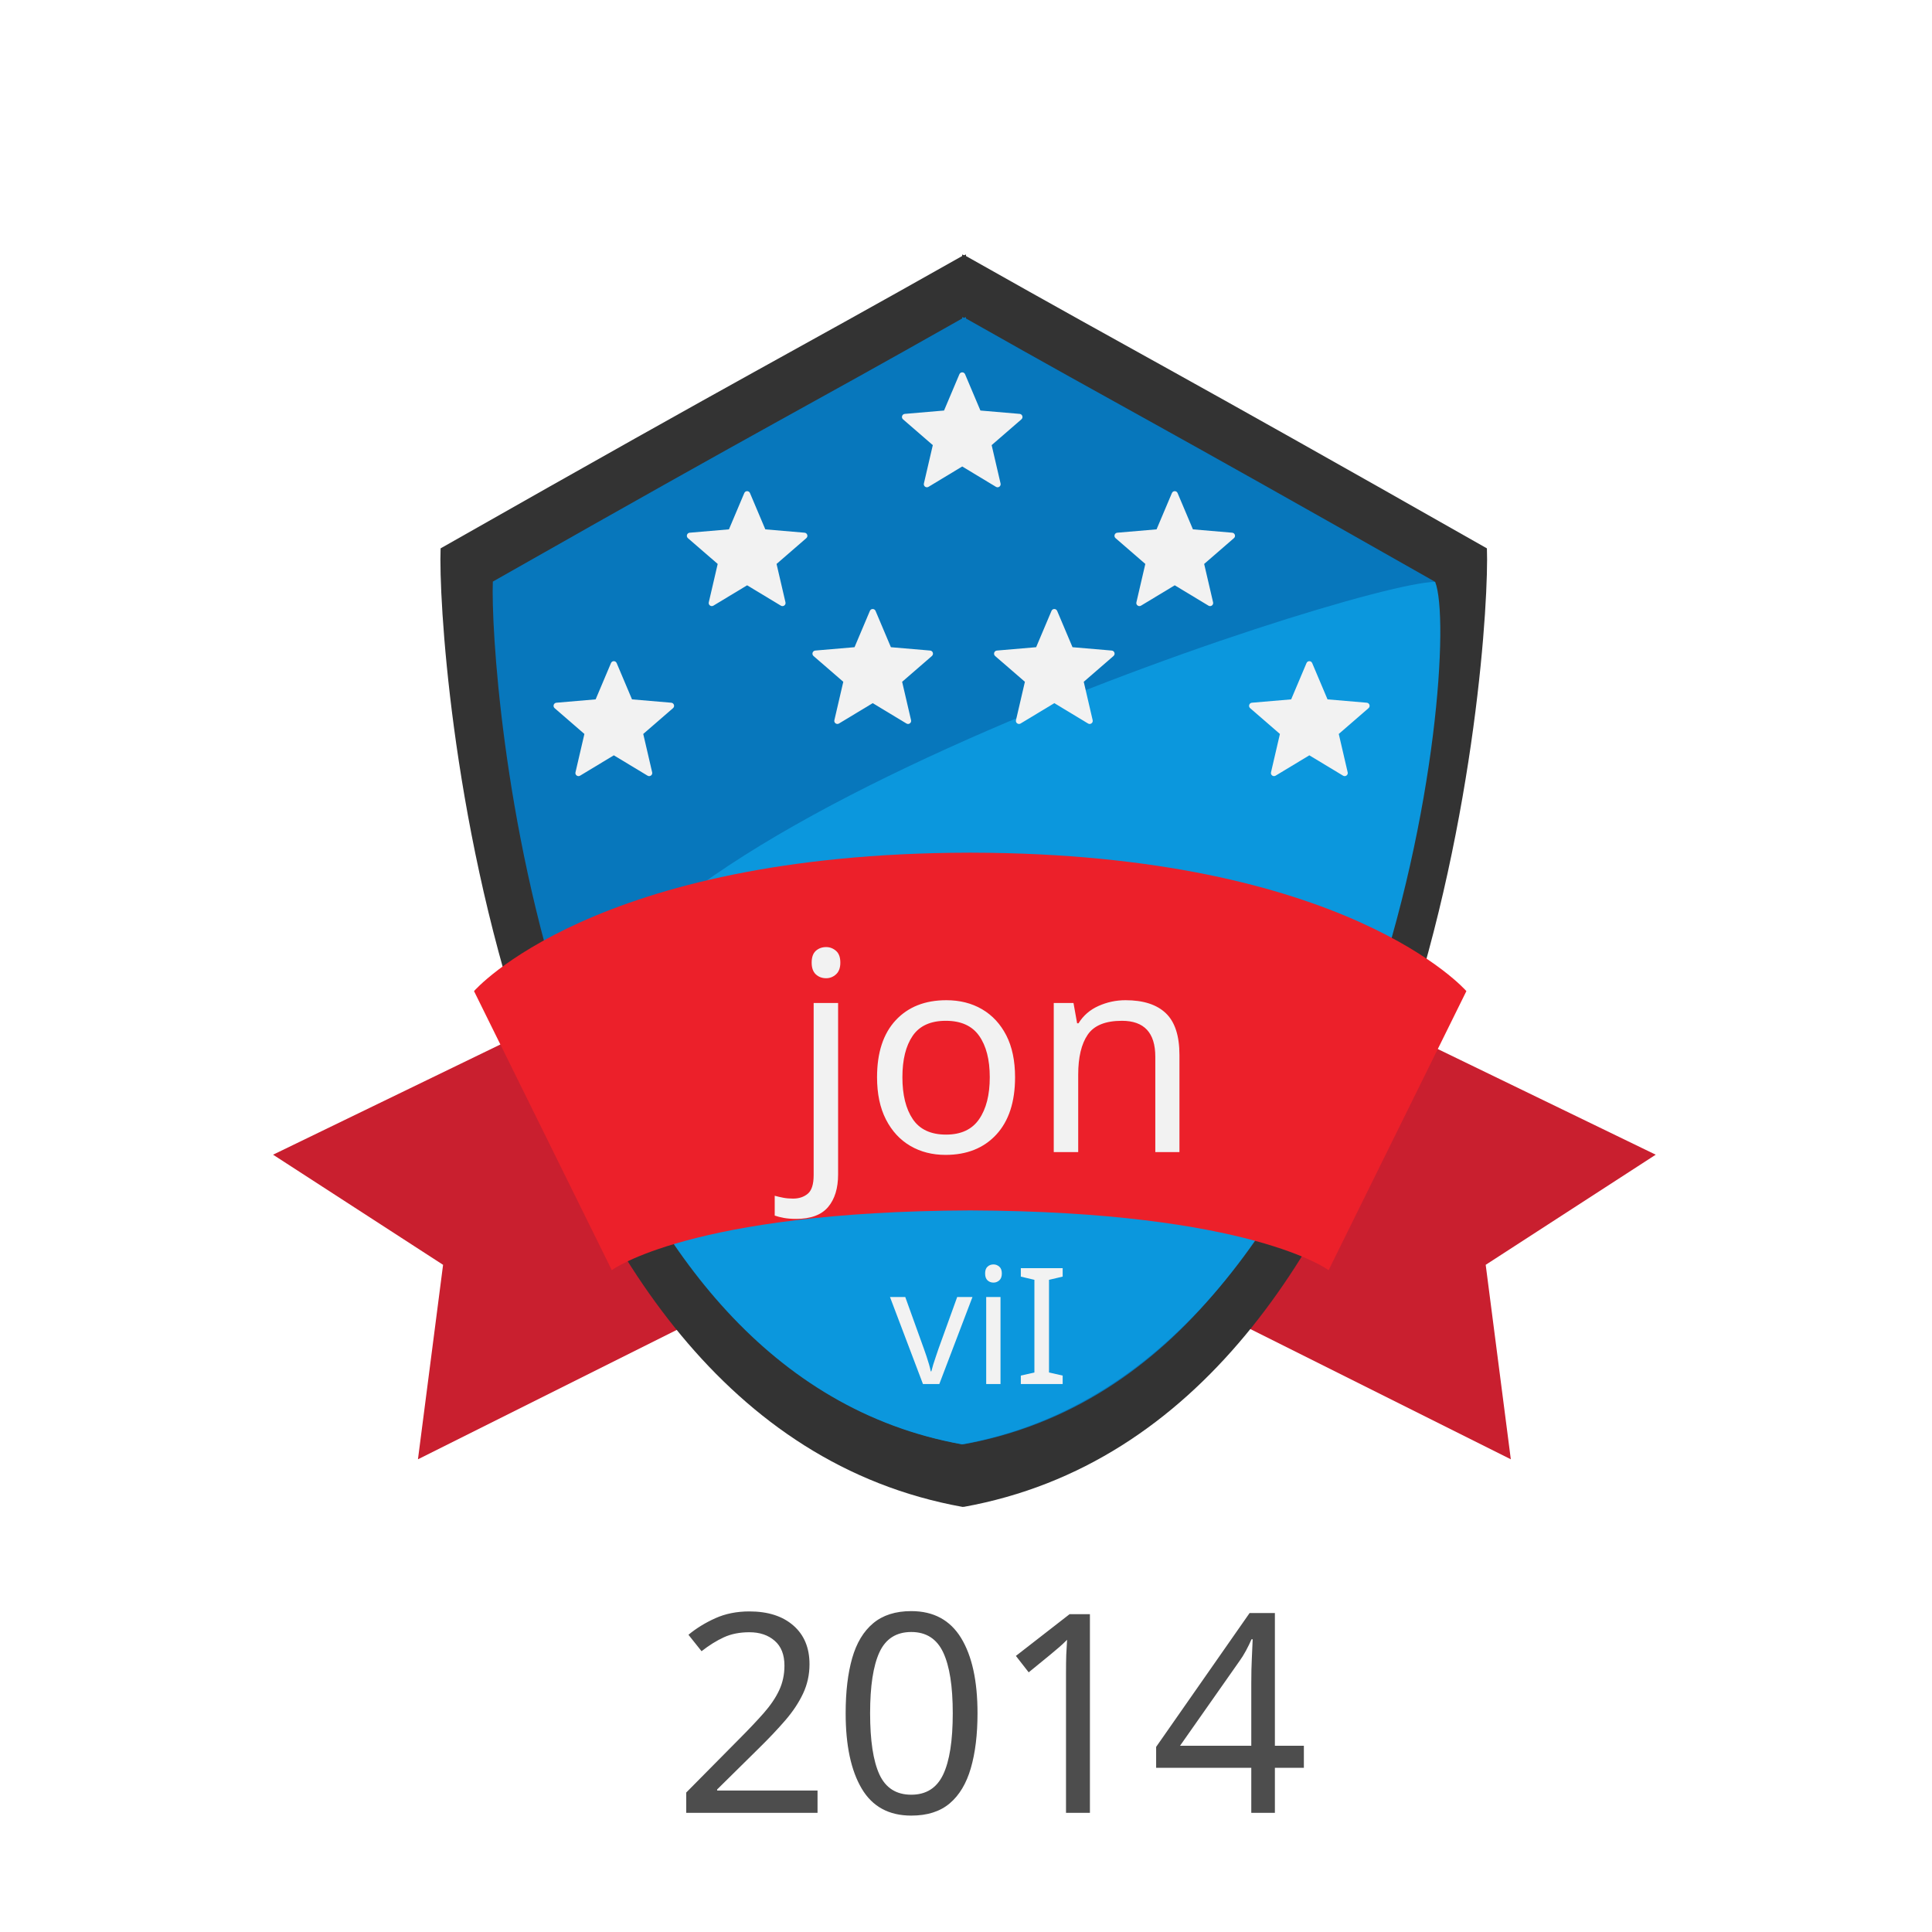
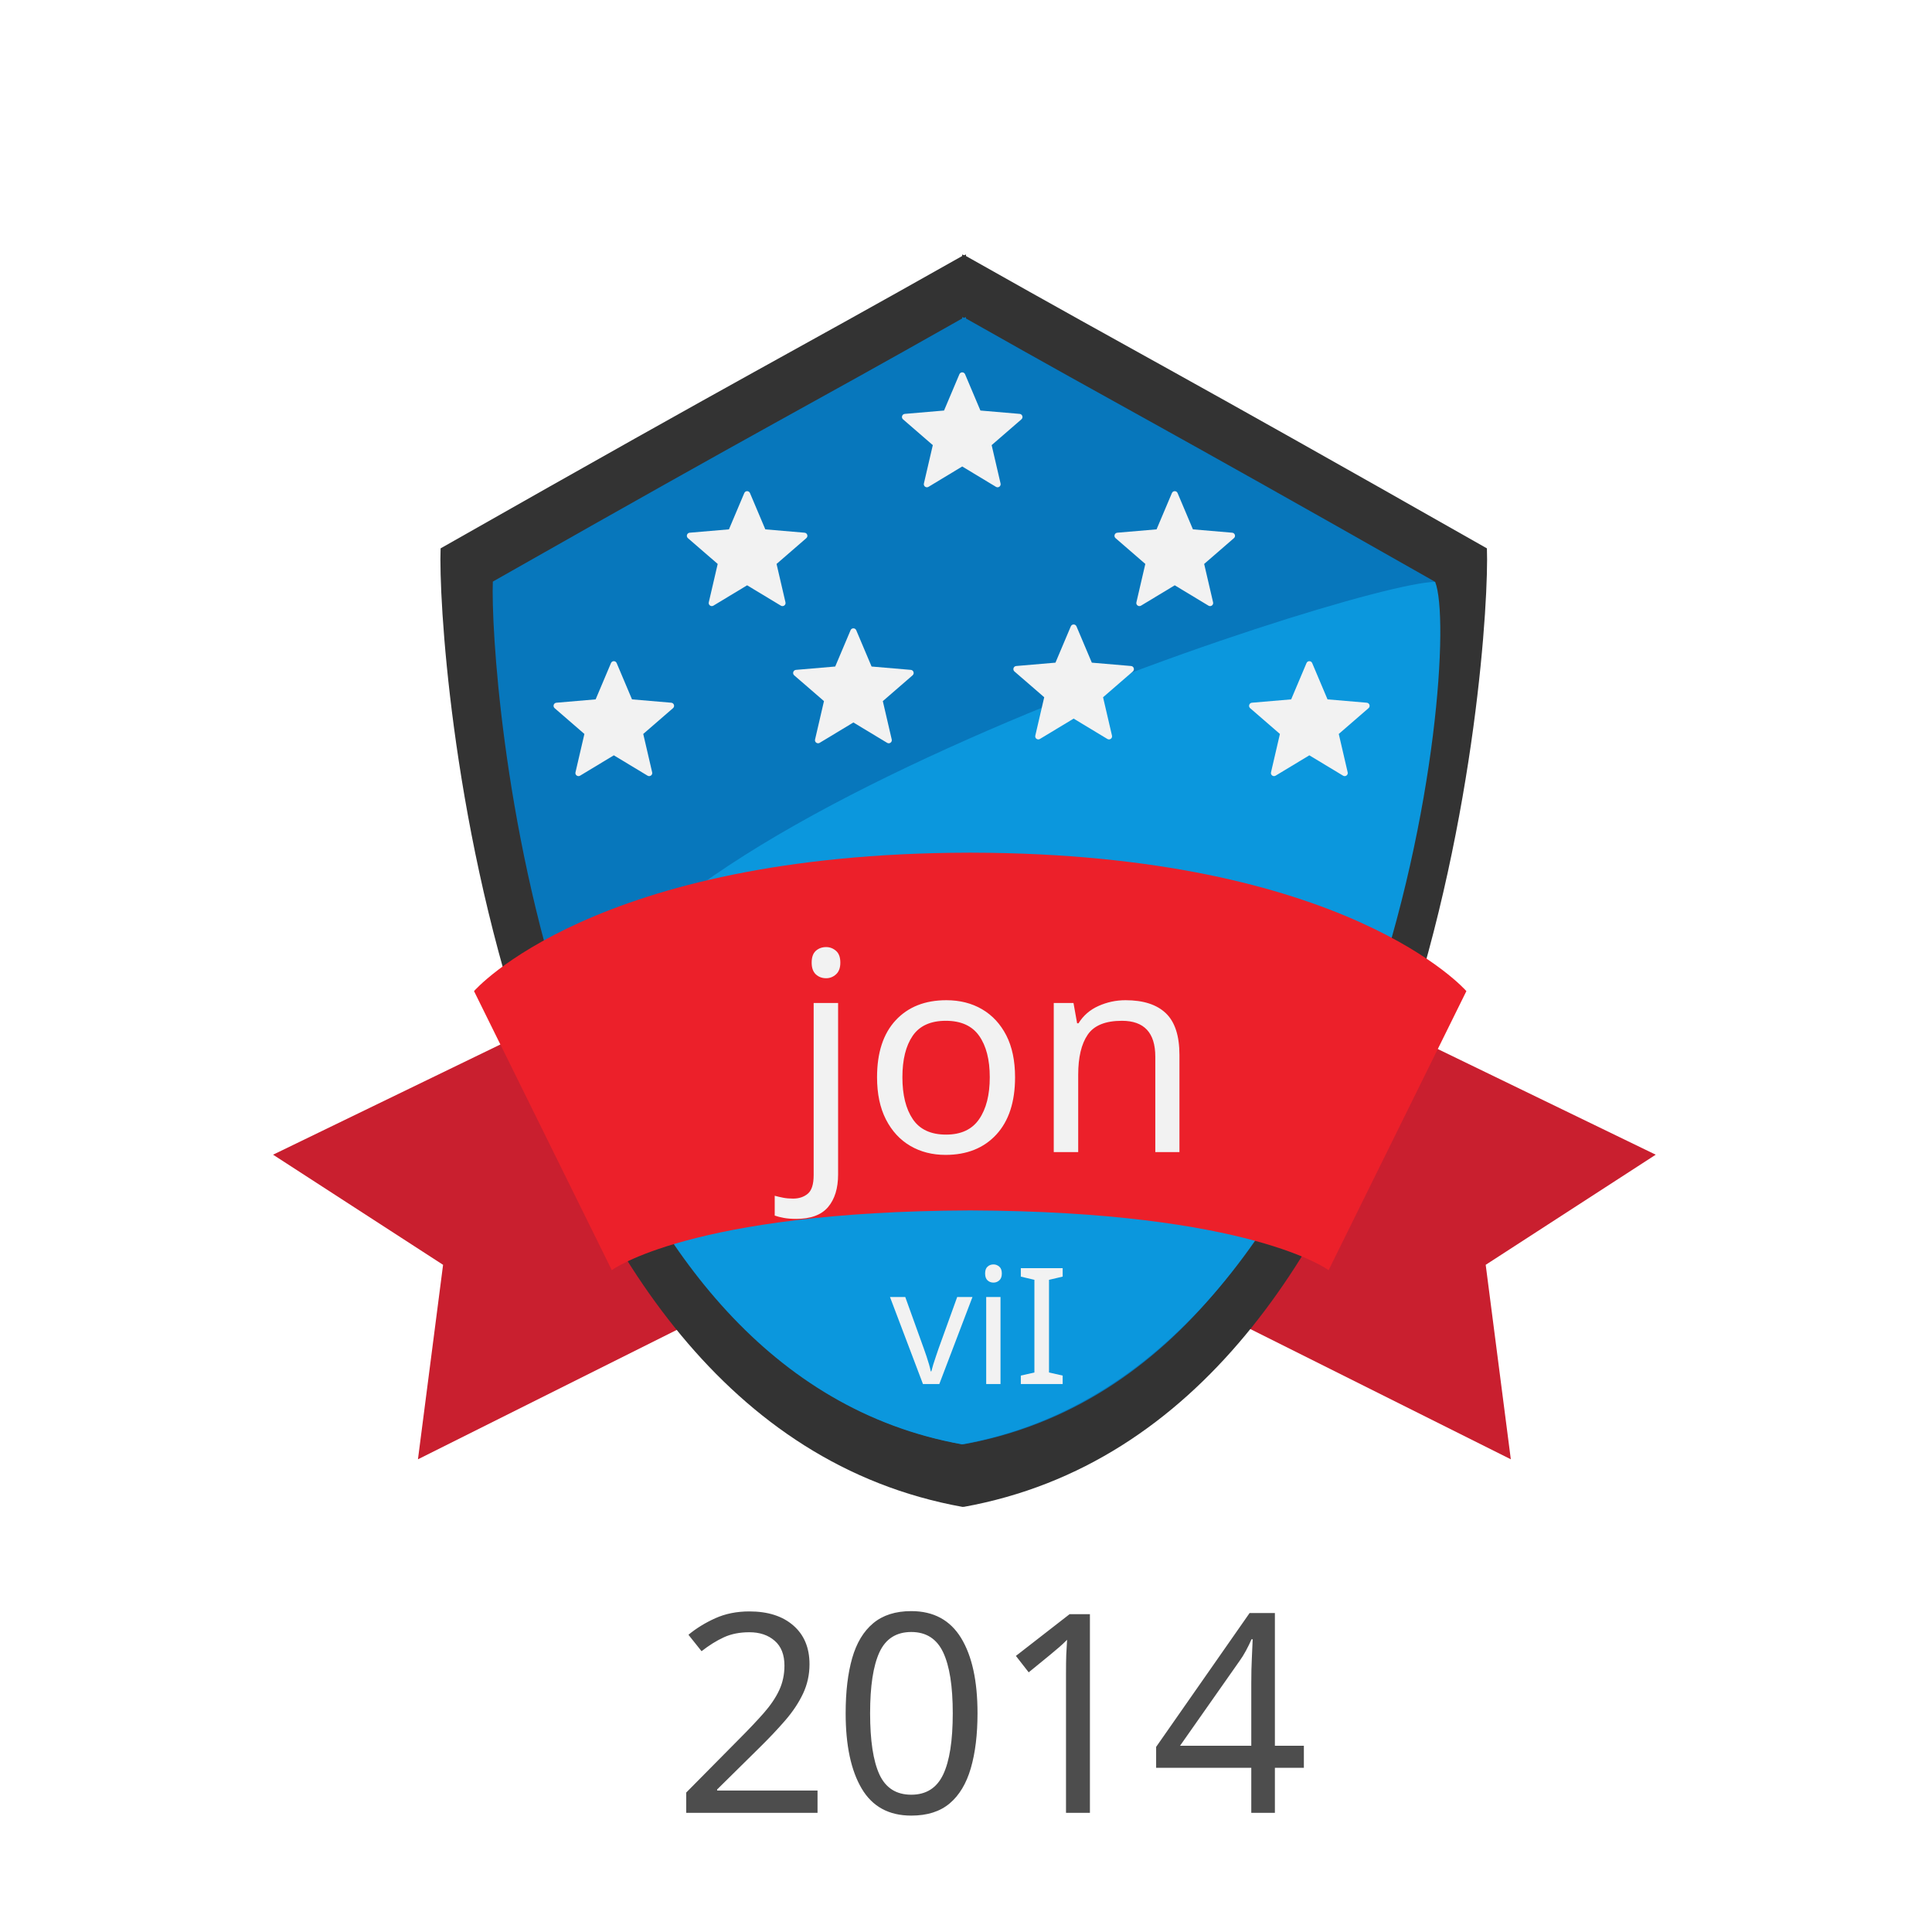
<svg xmlns="http://www.w3.org/2000/svg" version="1.1" x="0px" y="0px" width="500px" height="500px" viewBox="-70.667 -65.833 500 500" overflow="visible" enable-background="new -70.667 -65.833 500 500" xml:space="preserve">
  <defs>
</defs>
  <polygon fill="#C91F2F" points="357.832,233.001 286.667,198.5 245,274.167 320.333,311.833 313.831,261.501 " />
  <polygon fill="#C91F2F" points="0,233.001 71.165,198.5 112.832,274.167 37.499,311.833 44.001,261.501 " />
  <path fill="#333333" d="M314.144,76.083c-85.209-48.394-85.811-47.986-134.811-75.656V0c0,0.072-0.372,0.142-0.5,0.214  c-0.128-0.072-0.5-0.142-0.5-0.214v0.428c-49,27.669-49.764,27.262-134.973,75.656c-1,25.5,12.659,226.083,135.159,248.083  c-0.02-0.1,0.095-0.109,0.106,0C301.125,302.167,315.144,101.584,314.144,76.083z" />
  <path fill="#0777BC" d="M300.634,84.684c-76.688-43.555-77.301-43.188-121.301-68.09v-0.385c0,0.065-0.385,0.128-0.5,0.192  c-0.115-0.064-0.5-0.127-0.5-0.192v0.385c-44,24.902-44.767,24.535-121.455,68.09c-0.9,22.951,11.404,203.475,121.654,223.275  c-0.019-0.09,0.105-0.099,0.115,0C288.897,288.159,301.534,107.634,300.634,84.684z" />
  <path fill="#0B97DD" d="M300.75,84.75c-22.167,0.292-241.322,72.336-219.906,127.145c17.688,45.268,47.569,87.108,97.438,96.064  c-0.019-0.09-0.02-0.099-0.01,0C288.522,288.159,307.958,103.042,300.75,84.75z" />
  <path fill="#EC202A" d="M308.833,190.667c0,0-30.801-35.625-128-35.827v-0.005c-0.139,0-0.273,0.002-0.412,0.002  c-0.138,0-0.273-0.002-0.412-0.002v0.005c-97.2,0.202-128,35.827-128,35.827l35.66,72.217c0,0,20.122-15.179,92.752-15.465  c72.63,0.286,92.752,15.465,92.752,15.465L308.833,190.667z" />
  <rect x="76.249" y="258.752" fill="none" width="204.5" height="55.414" />
  <text transform="matrix(1 0 0 1 159.6621 292.3521)" fill="#F2F2F2" font-family="'NBADetroitPistons'" font-size="42">viI</text>
  <g>
    <rect x="73.511" y="174.734" fill="none" width="219.322" height="73.433" />
    <text transform="matrix(1 0 0 1 133.7808 232.3325)" fill="#F2F2F2" font-family="'NBADetroitPistons'" font-size="72">jon</text>
  </g>
  <g>
    <rect x="68.511" y="345.725" fill="none" width="219.322" height="73.433" />
    <text transform="matrix(1 0 0 1 103.4731 403.3247)" fill="#4D4D4D" font-family="'NBADetroitPistons'" font-size="72">2014</text>
  </g>
  <path fill="#F2F2F2" d="M123.425,61.77l3.971,9.392l10.158,0.868c0.703,0.062,0.992,0.947,0.453,1.407l-7.703,6.677l2.307,9.931  c0.166,0.688-0.586,1.235-1.188,0.867l-8.734-5.27l-8.733,5.27c-0.603,0.36-1.353-0.18-1.19-0.867l2.307-9.931l-7.71-6.677  c-0.531-0.468-0.243-1.345,0.462-1.407l10.157-0.868l3.972-9.392C122.229,61.115,123.15,61.115,123.425,61.77L123.425,61.77z   M123.425,61.77" />
  <path fill="#F2F2F2" d="M234.091,61.77l3.971,9.392l10.158,0.868c0.703,0.062,0.992,0.947,0.453,1.407l-7.703,6.677l2.307,9.931  c0.166,0.688-0.586,1.235-1.188,0.867l-8.733-5.27l-8.733,5.27c-0.603,0.36-1.354-0.18-1.189-0.867l2.307-9.931l-7.71-6.677  c-0.53-0.468-0.243-1.345,0.462-1.407l10.157-0.868l3.972-9.392C232.895,61.115,233.816,61.115,234.091,61.77L234.091,61.77z   M234.091,61.77" />
  <path fill="#F2F2F2" d="M88.925,105.77l3.971,9.392l10.158,0.868c0.703,0.062,0.992,0.947,0.453,1.407l-7.703,6.677l2.307,9.931  c0.166,0.688-0.586,1.235-1.188,0.867l-8.733-5.27l-8.733,5.27c-0.603,0.36-1.354-0.18-1.189-0.867l2.307-9.931l-7.71-6.677  c-0.53-0.468-0.243-1.345,0.462-1.407l10.157-0.868l3.972-9.392C87.729,105.115,88.651,105.115,88.925,105.77L88.925,105.77z   M88.925,105.77" />
  <path fill="#F2F2F2" d="M268.925,105.77l3.971,9.392l10.158,0.868c0.703,0.062,0.992,0.947,0.453,1.407l-7.703,6.677l2.307,9.931  c0.166,0.688-0.586,1.235-1.188,0.867l-8.732-5.27l-8.734,5.27c-0.602,0.36-1.354-0.18-1.189-0.867l2.307-9.931l-7.709-6.677  c-0.531-0.468-0.244-1.345,0.461-1.407l10.158-0.868l3.971-9.392C267.729,105.115,268.651,105.115,268.925,105.77L268.925,105.77z   M268.925,105.77" />
-   <path fill="#F2F2F2" d="M155.926,92.27l3.971,9.392l10.158,0.868c0.703,0.062,0.992,0.947,0.453,1.407l-7.703,6.677l2.307,9.931  c0.166,0.688-0.586,1.235-1.188,0.867l-8.733-5.27l-8.733,5.27c-0.603,0.36-1.354-0.18-1.189-0.867l2.307-9.931l-7.71-6.677  c-0.53-0.468-0.243-1.345,0.462-1.407l10.157-0.868l3.972-9.392C154.729,91.615,155.651,91.615,155.926,92.27L155.926,92.27z   M155.926,92.27" />
-   <path fill="#F2F2F2" d="M202.926,92.27l3.971,9.392l10.158,0.868c0.703,0.062,0.992,0.947,0.453,1.407l-7.703,6.677l2.307,9.931  c0.166,0.688-0.586,1.235-1.188,0.867l-8.733-5.27l-8.733,5.27c-0.603,0.36-1.354-0.18-1.189-0.867l2.307-9.931l-7.71-6.677  c-0.53-0.468-0.243-1.345,0.462-1.407l10.157-0.868l3.972-9.392C201.729,91.615,202.651,91.615,202.926,92.27L202.926,92.27z   M202.926,92.27" />
+   <path fill="#F2F2F2" d="M150.926,97.27l3.971,9.392l10.158,0.868c0.703,0.062,0.992,0.947,0.453,1.407l-7.703,6.677l2.307,9.931  c0.166,0.688-0.586,1.235-1.188,0.867l-8.733-5.27l-8.733,5.27c-0.603,0.36-1.354-0.18-1.189-0.867l2.307-9.931l-7.71-6.677  c-0.53-0.468-0.243-1.345,0.462-1.407l10.157-0.868l3.972-9.392C149.729,96.615,150.651,96.615,150.926,97.27L150.926,97.27z   M150.926,97.27" />
+   <path fill="#F2F2F2" d="M207.926,96.27l3.971,9.392l10.158,0.868c0.703,0.062,0.992,0.947,0.453,1.407l-7.703,6.677l2.307,9.931  c0.166,0.688-0.586,1.235-1.188,0.867l-8.733-5.27l-8.733,5.27c-0.603,0.36-1.354-0.18-1.189-0.867l2.307-9.931l-7.71-6.677  c-0.53-0.468-0.243-1.345,0.462-1.407l10.157-0.868l3.972-9.392C206.729,95.615,207.651,95.615,207.926,96.27L207.926,96.27z   M207.926,96.27" />
  <path fill="#F2F2F2" d="M179.092,31.02l3.971,9.392l10.158,0.868c0.703,0.062,0.992,0.947,0.453,1.407l-7.703,6.677l2.307,9.931  c0.166,0.688-0.586,1.235-1.188,0.867l-8.733-5.27l-8.733,5.27c-0.603,0.36-1.354-0.18-1.189-0.867l2.307-9.931l-7.71-6.677  c-0.53-0.468-0.243-1.345,0.462-1.407l10.157-0.868l3.972-9.392C177.896,30.365,178.817,30.365,179.092,31.02L179.092,31.02z   M179.092,31.02" />
</svg>
